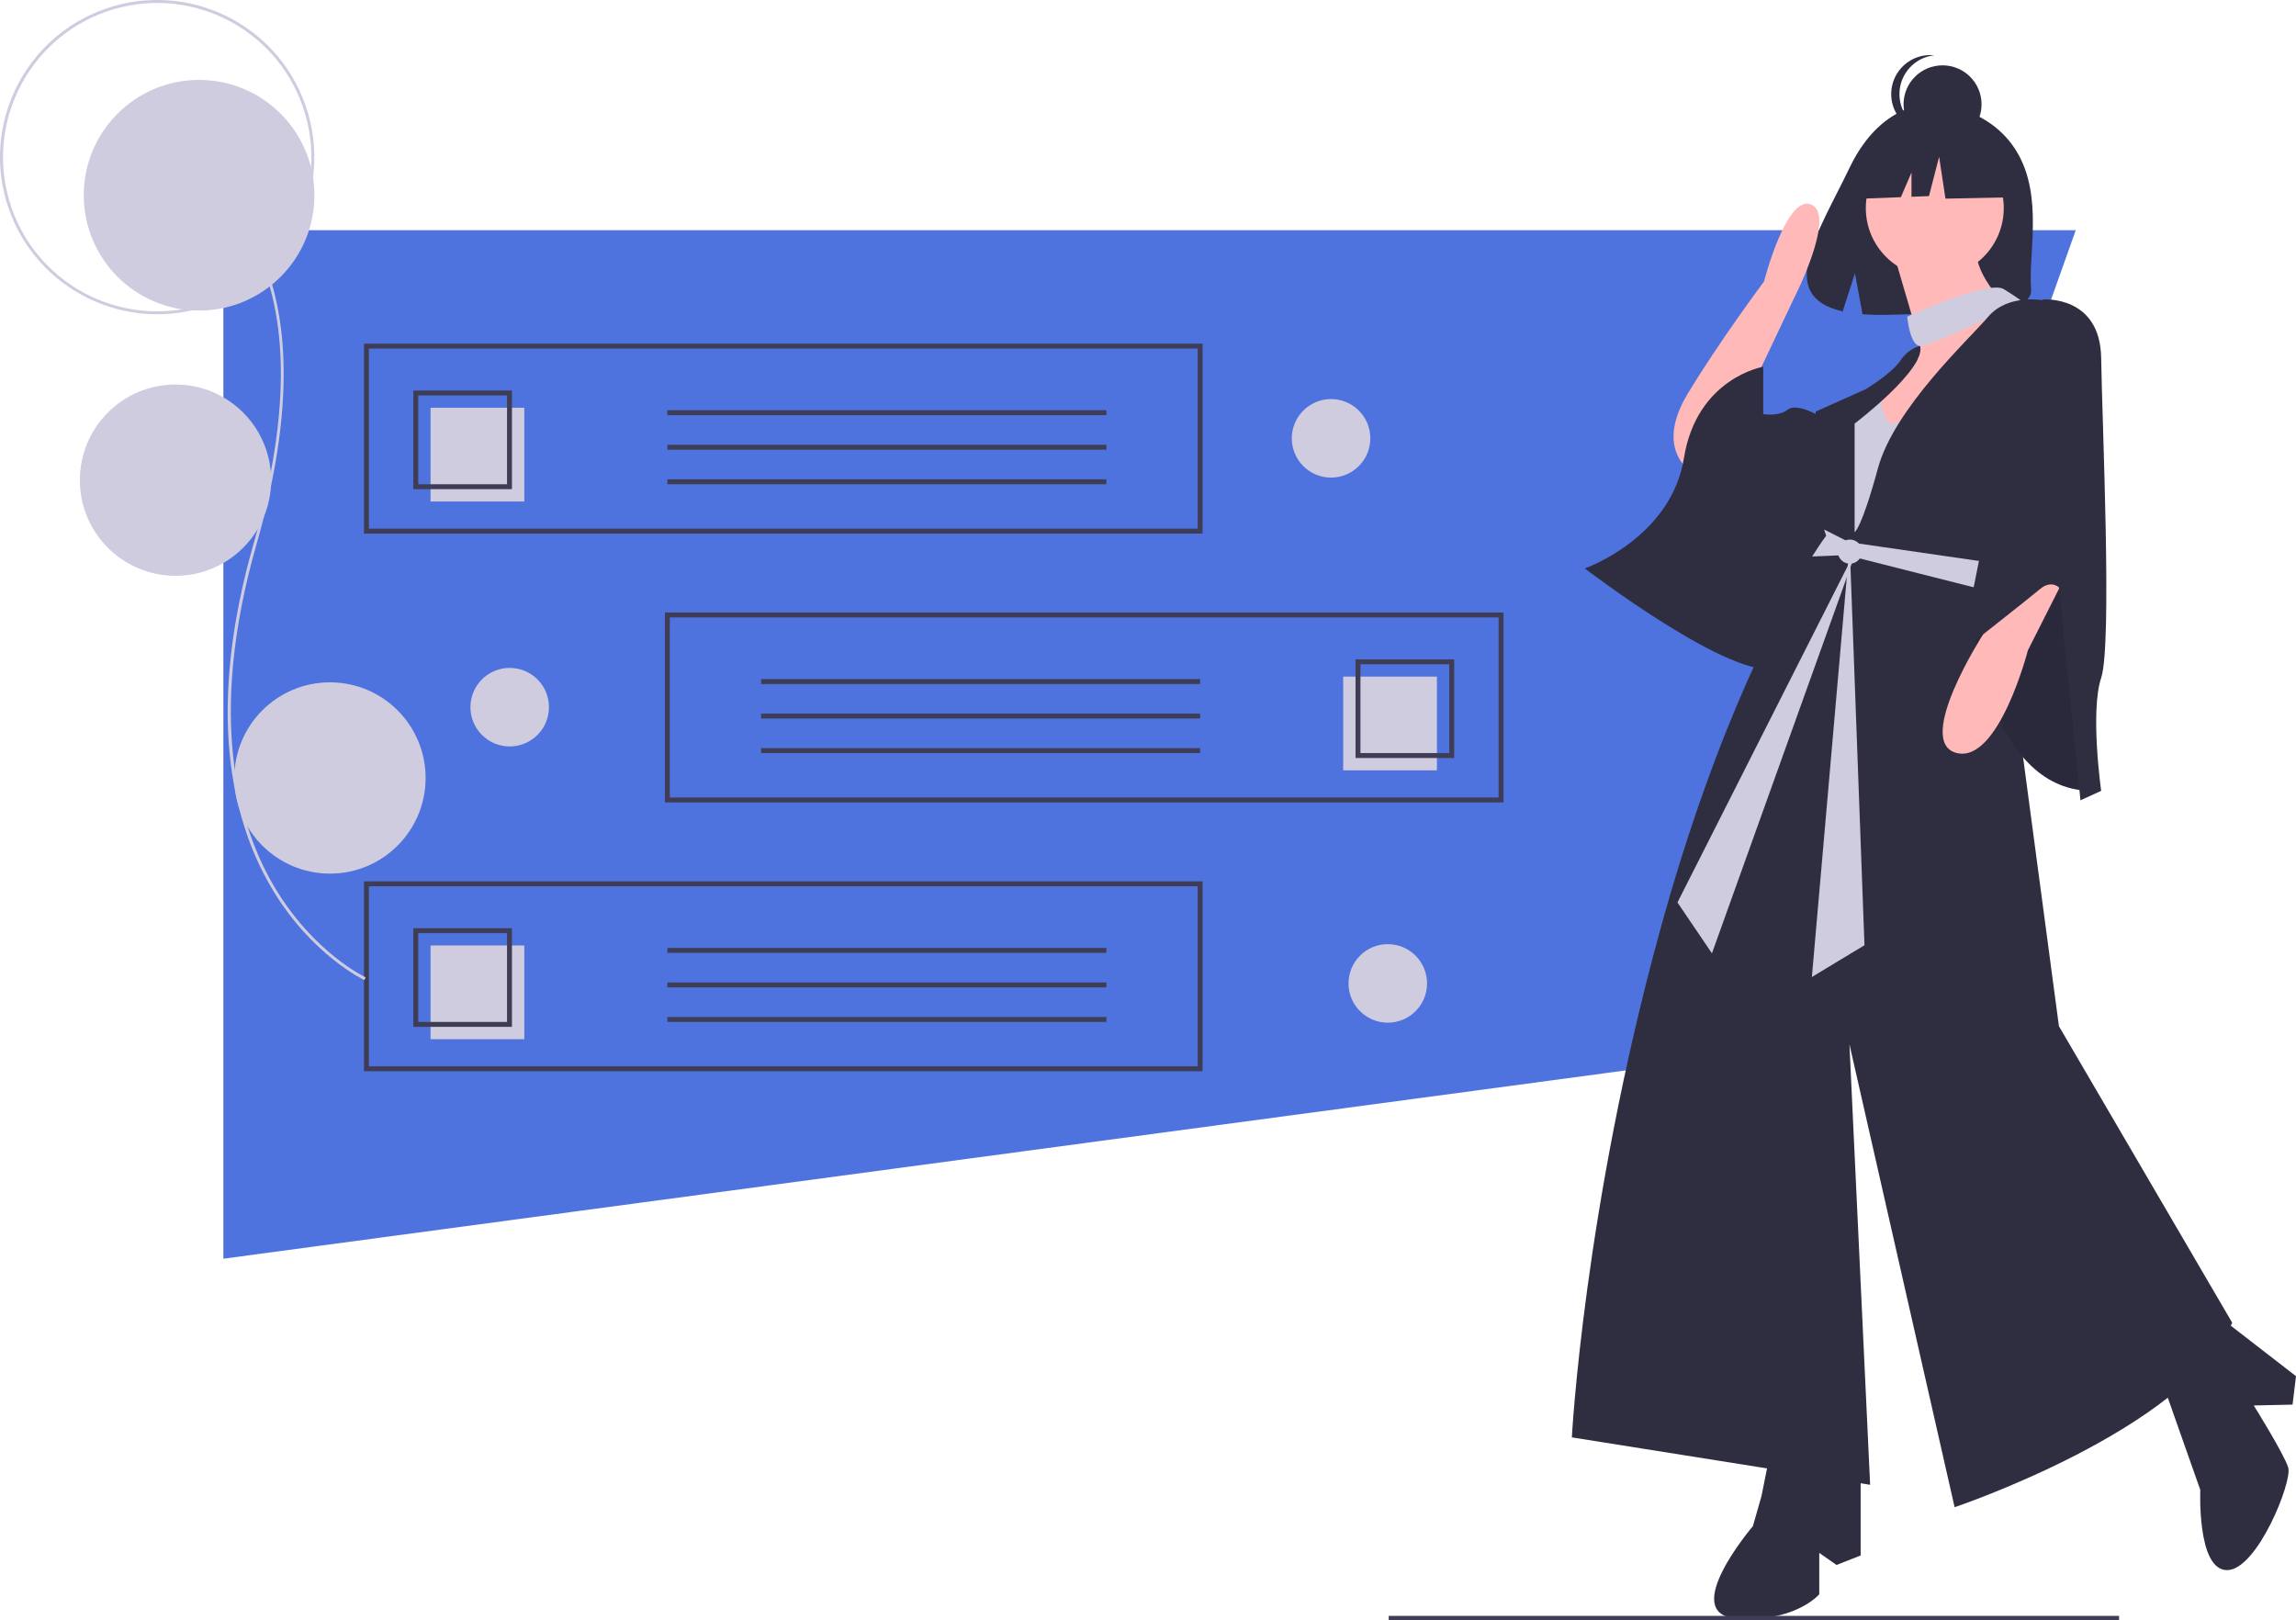
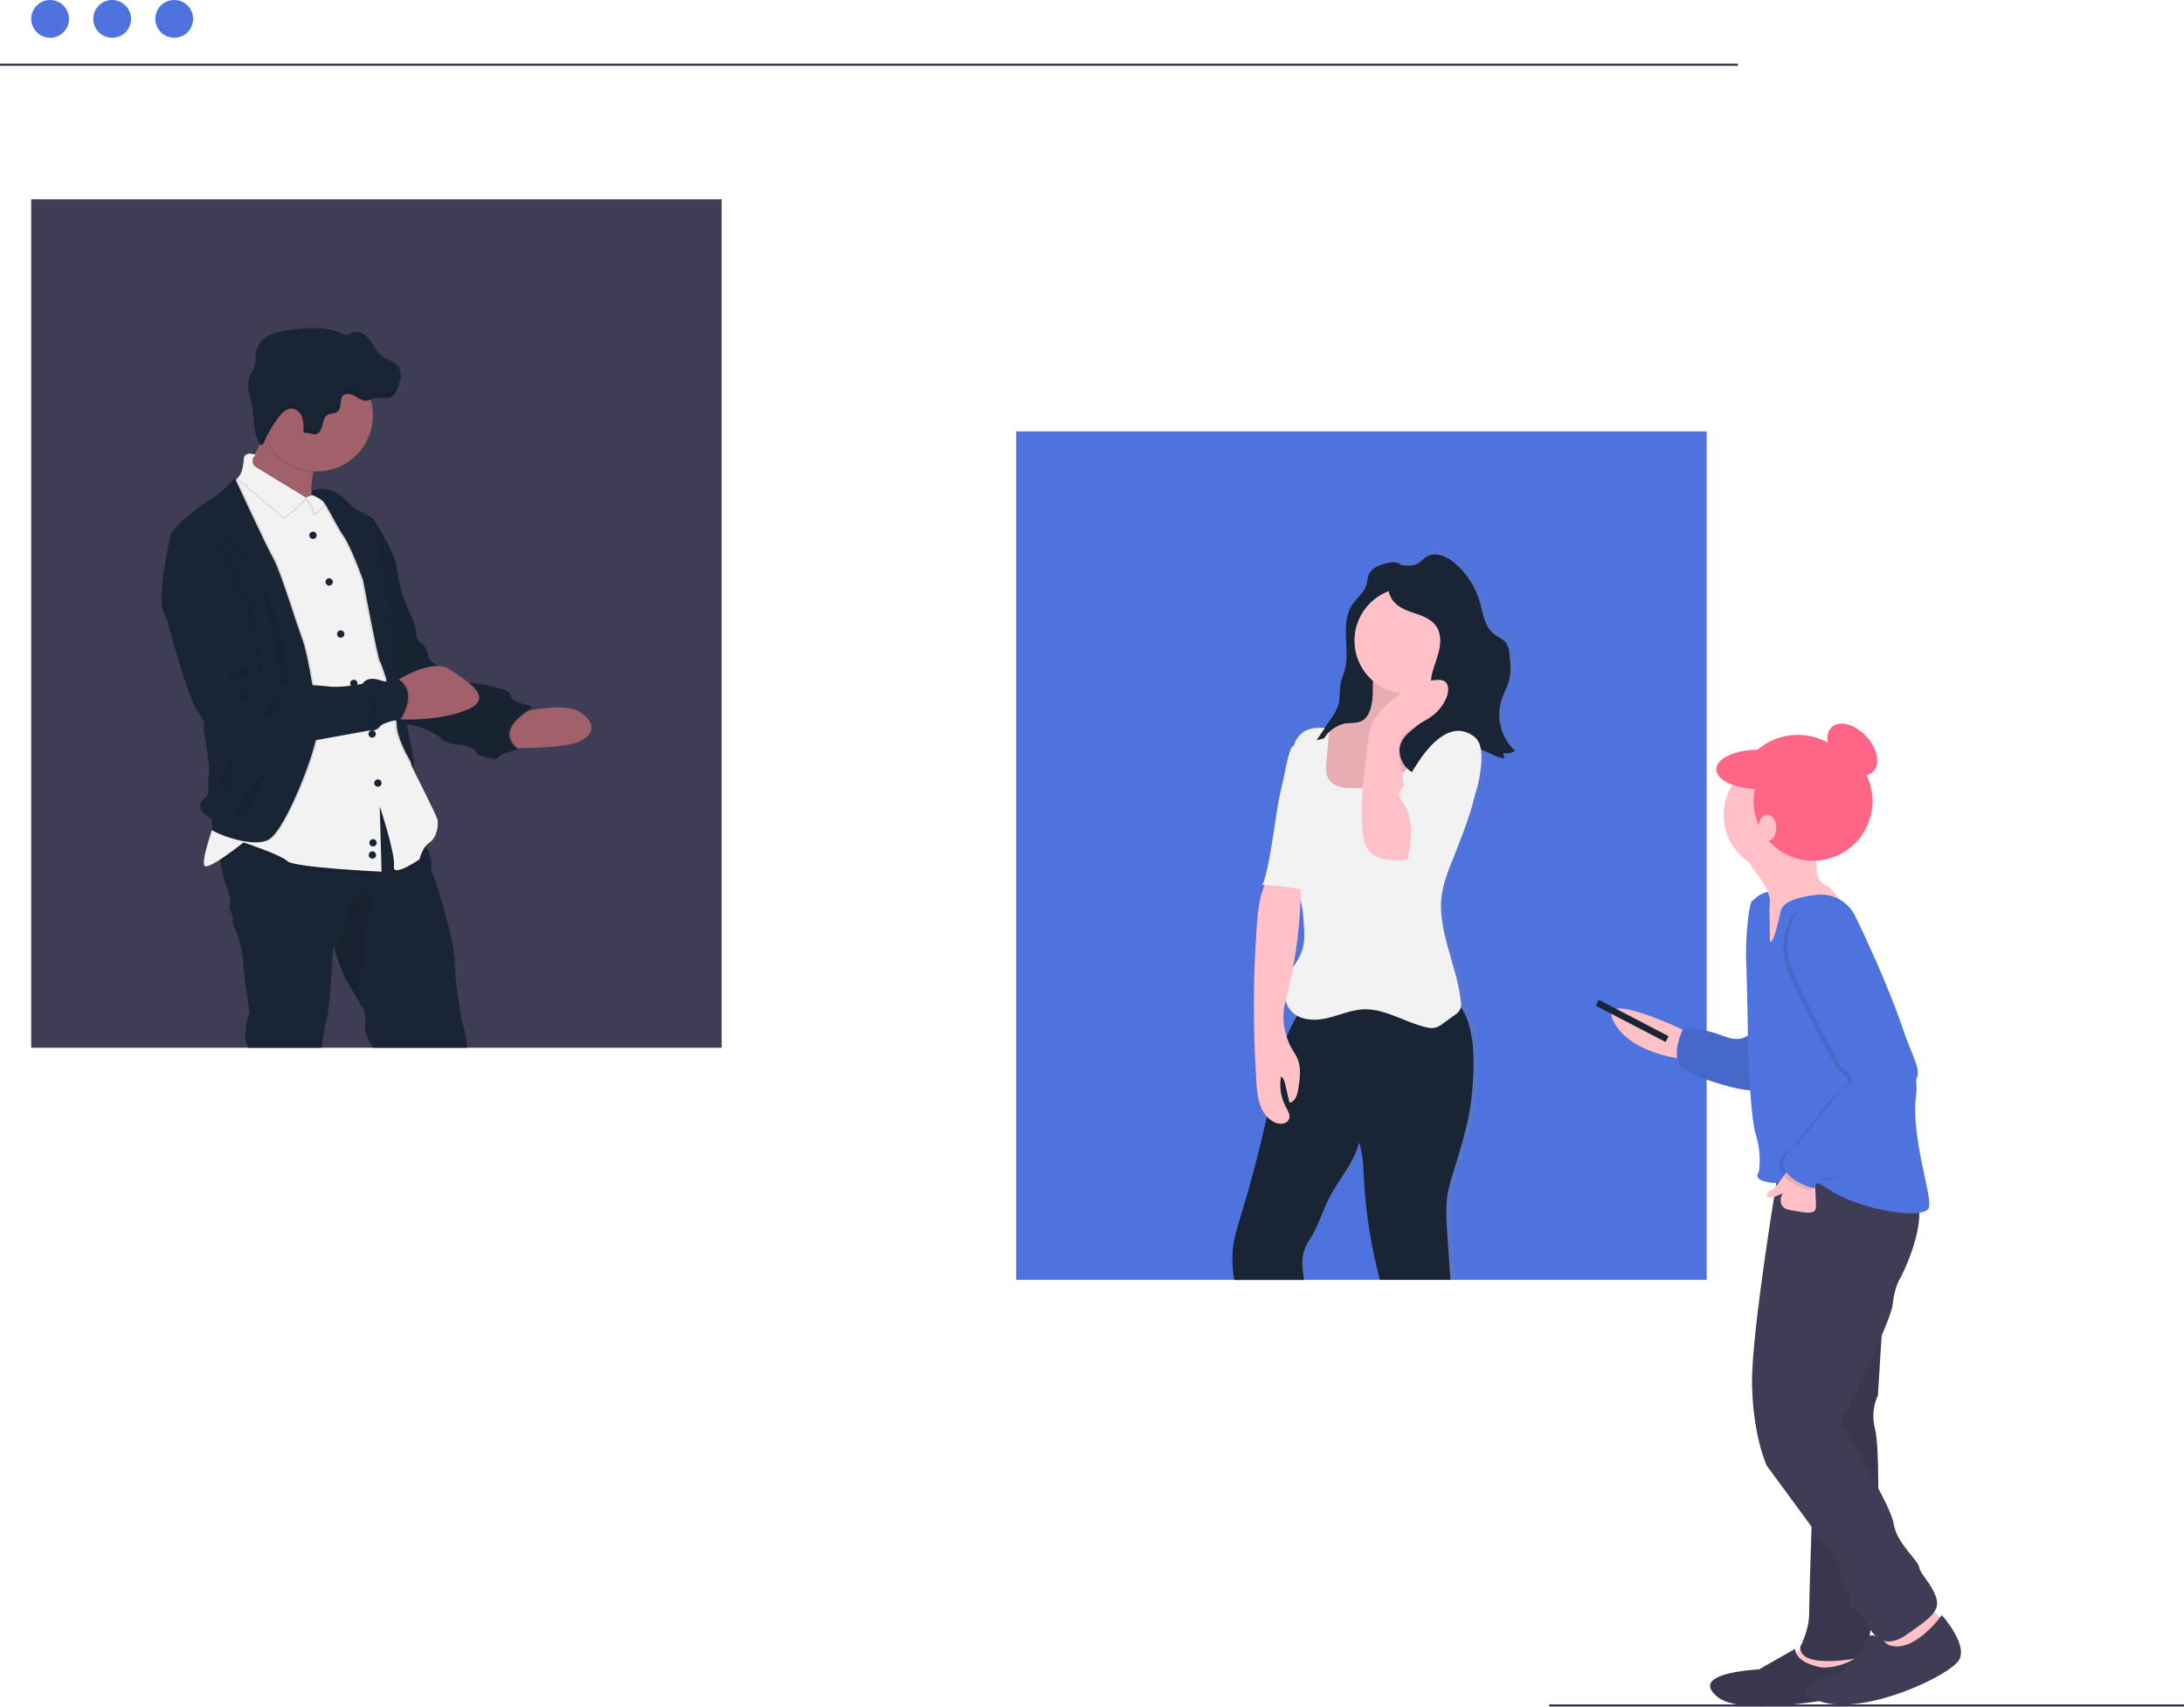
- <svg xmlns="http://www.w3.org/2000/svg" id="ad5f9207-945d-4d10-b345-00d07e4e3f17" data-name="Layer 1" width="1116" height="787.445" viewBox="0 0 1116 787.445">
-   <polygon points="867.476 509.927 108.575 611.833 108.575 111.893 1008.946 111.893 867.476 509.927" fill="#4e73df" />
-   <path d="M626.537,315.635H218.912v-92.315H626.537Zm-405.227-2.398h402.829V225.718h-402.829Z" transform="translate(-42 -56.2774)" fill="#3f3d56" />
-   <rect x="209.282" y="198.214" width="45.558" height="45.558" fill="#cfcce0" />
-   <path d="M290.846,294.055H242.89V246.099h47.956Zm-45.558-2.398h43.16V248.497H245.288Z" transform="translate(-42 -56.2774)" fill="#3f3d56" />
-   <rect x="324.376" y="199.413" width="213.403" height="2.398" fill="#3f3d56" />
-   <rect x="324.376" y="216.197" width="213.403" height="2.398" fill="#3f3d56" />
-   <rect x="324.376" y="232.982" width="213.403" height="2.398" fill="#3f3d56" />
-   <path d="M626.537,576.994H218.912V484.679H626.537Zm-405.227-2.398h402.829V487.077h-402.829Z" transform="translate(-42 -56.2774)" fill="#3f3d56" />
-   <rect x="209.282" y="459.573" width="45.558" height="45.558" fill="#cfcce0" />
-   <path d="M290.846,555.414H242.89V507.458h47.956Zm-45.558-2.398h43.16V509.856H245.288Z" transform="translate(-42 -56.2774)" fill="#3f3d56" />
-   <rect x="324.376" y="460.772" width="213.403" height="2.398" fill="#3f3d56" />
-   <rect x="324.376" y="477.556" width="213.403" height="2.398" fill="#3f3d56" />
-   <rect x="324.376" y="494.341" width="213.403" height="2.398" fill="#3f3d56" />
-   <path d="M772.802,446.314H365.177v-92.315H772.802Zm-405.227-2.398h402.829v-87.519h-402.829Z" transform="translate(-42 -56.2774)" fill="#3f3d56" />
-   <rect x="694.874" y="385.171" width="45.558" height="45.558" transform="translate(1393.306 759.622) rotate(-180)" fill="#cfcce0" />
-   <path d="M748.824,424.734H700.868V376.778h47.956Zm-45.558-2.398h43.16V379.176H703.266Z" transform="translate(-42 -56.2774)" fill="#3f3d56" />
-   <rect x="369.934" y="330.092" width="213.403" height="2.398" fill="#3f3d56" />
-   <rect x="369.934" y="346.877" width="213.403" height="2.398" fill="#3f3d56" />
-   <rect x="369.934" y="363.661" width="213.403" height="2.398" fill="#3f3d56" />
-   <circle cx="646.977" cy="213.065" r="19.084" fill="#cfcce0" />
-   <circle cx="674.552" cy="478.021" r="19.084" fill="#cfcce0" />
-   <circle cx="247.745" cy="343.745" r="19.084" fill="#cfcce0" />
-   <path d="M1022.465,130.318c-13.252-22.393-39.471-23.436-39.471-23.436s-25.549-3.267-41.938,30.837c-15.276,31.788-36.359,62.48-3.394,69.921l5.954-18.533,3.688,19.913a128.986,128.986,0,0,0,14.105.241c35.303-1.14,68.924.333,67.841-12.335C1027.81,180.085,1035.217,151.864,1022.465,130.318Z" transform="translate(-42 -56.2774)" fill="#2f2e41" />
-   <path d="M901.556,766.689l-3.352,16.761L894.014,798.116s-36.455,42.741-7.961,44.836S926.279,831.219,926.279,831.219V811.106l8.381,5.866,11.733-4.609v-49.445Z" transform="translate(-42 -56.2774)" fill="#2f2e41" />
-   <path d="M1093.47,729.396l18.018,51.121s-1.676,38.969,12.99,38.969,31.846-43.16,29.751-49.864-16.761-30.17-16.761-30.17l18.856-.419L1158,725.206l-38.969-30.17Z" transform="translate(-42 -56.2774)" fill="#2f2e41" />
-   <path d="M862.168,283.972s-15.085-10.895,0-36.036,37.293-54.892,37.293-54.892,10.895-42.741,23.046-37.293-8.8,46.093-8.8,46.093l-22.627,47.769Z" transform="translate(-42 -56.2774)" fill="#ffb9b9" />
-   <circle cx="940.428" cy="101.149" r="33.522" fill="#ffb9b9" />
-   <path d="M962.734,180.472l12.152,41.484,41.065-18.437s-18.856-18.437-11.733-31.846Z" transform="translate(-42 -56.2774)" fill="#ffb9b9" />
-   <polygon points="934.981 158.974 931.629 175.735 908.582 199.201 927.02 227.694 976.884 152.689 971.212 144.264 934.981 158.974" fill="#ffb9b9" />
-   <path d="M969.019,210.223s39.388-18.018,46.931-13.409,9.219,6.285,9.219,6.285-45.156,21.715-50.024,21.333S969.019,210.223,969.019,210.223Z" transform="translate(-42 -56.2774)" fill="#cfcce0" />
-   <path d="M960.639,262.182s-9.219-10.476,0-18.437l-21.37,11.314-6.704,42.322,8.381,25.98,46.093-50.283,18.856-22.627-10.476-15.923S977.4,260.925,960.639,262.182Z" transform="translate(-42 -56.2774)" fill="#cfcce0" />
-   <path d="M1126.992,699.226c-22.627,51.959-134.926,89.671-134.926,89.671L940.945,563.881l10.057,214.122-144.983-23.046s5.866-111.461,42.741-245.968c28.083-102.435,60.294-160.395,74.063-182.213,4.308-6.83,6.809-10.119,6.809-10.119q-.528-1.509-1.006-3.009A127.141,127.141,0,0,1,924.603,256.316l24.303-10.895s12.571-7.542,16.761-13.828,9.638-7.123,9.638-7.123c2.933,11.314-31.846,37.712-31.846,37.712v52.797s3.352-1.676,11.314-31.008,43.998-62.435,53.635-73.748,26.818-7.961,26.818-7.961l-21.027,128.18-.763,4.651,1.345,10.073,27.987,209.915Z" transform="translate(-42 -56.2774)" fill="#2f2e41" />
-   <path d="M927.955,257.573h-3.352s-9.638-5.447-13.828-2.095-11.733,2.095-11.733,2.095v-23.046s-32.265,5.447-38.55,44.417S812.304,332.579,812.304,332.579s73.329,56.149,93.862,48.188S946.811,278.105,927.955,257.573Z" transform="translate(-42 -56.2774)" fill="#2f2e41" />
-   <path d="M922.822,326.775c4.308-6.83,6.809-10.119,6.809-10.119q-.528-1.509-1.006-3.009l12.11,6.151,73.464,10.643-.763,4.651,1.345,10.073L939.478,326.084Z" transform="translate(-42 -56.2774)" fill="#cfcce0" />
-   <path d="M1001.284,360.234s7.542,78.777,56.149,80.453l-5.866-126.127-22.208,8.8Z" transform="translate(-42 -56.2774)" fill="#2f2e41" />
-   <path d="M1001.284,360.234s7.542,78.777,56.149,80.453l-5.866-126.127-22.208,8.8Z" transform="translate(-42 -56.2774)" opacity="0.1" />
-   <path d="M1047.377,333.417l-19.694,38.969s-14.247,55.311-34.779,49.864,12.99-57.594,12.99-57.594l10.895-31.239Z" transform="translate(-42 -56.2774)" fill="#ffb9b9" />
-   <path d="M1028.521,206.452l6.704-4.609s27.656-2.095,28.075,28.494,5.447,139.116,0,155.458,0,54.892,0,54.892l-10.057,4.609L1042.768,341.797s-3.771-3.771-9.219.838-38.55,30.589-38.55,30.589Z" transform="translate(-42 -56.2774)" fill="#2f2e41" />
-   <polygon points="903.345 264.778 815.349 438.674 832.11 463.396 903.345 264.778" fill="#cfcce0" />
-   <polygon points="899.045 264.698 906.251 459.457 880.687 474.904 899.045 264.698" fill="#cfcce0" />
-   <circle cx="899.154" cy="268.13" r="5.866" fill="#cfcce0" />
-   <circle cx="944.203" cy="50.718" r="18.958" fill="#2f2e41" />
-   <path d="M965.249,102.007a18.958,18.958,0,0,1,16.962-18.851,18.958,18.958,0,1,0,0,37.702A18.958,18.958,0,0,1,965.249,102.007Z" transform="translate(-42 -56.2774)" fill="#2f2e41" />
-   <polygon points="974.606 71.882 948.703 58.314 912.932 63.865 905.531 96.552 923.954 95.843 929.101 83.834 929.101 95.645 937.602 95.318 942.536 76.199 945.619 96.552 975.839 95.935 974.606 71.882" fill="#2f2e41" />
-   <path d="M219.12,532.682l.608-1.314c-.25-.116-25.239-11.949-44.158-43.659-17.471-29.281-33.197-81.995-8.895-166.833,10.154-35.448,14.487-67.122,12.88-94.142-1.314-22.078-6.584-41.204-15.665-56.845-17.953-30.925-45.058-37.86-45.33-37.927L118.215,133.368c.266.065,26.816,6.887,44.445,37.287,20.226,34.878,21.108,85.286,2.622,149.822-10.795,37.685-14.694,72.283-11.591,102.832,2.486,24.473,9.445,46.417,20.684,65.224C193.531,520.587,218.866,532.565,219.12,532.682Z" transform="translate(-42 -56.2774)" fill="#cfcce0" />
-   <circle cx="96.768" cy="94.903" r="56.059" fill="#cfcce0" />
-   <path d="M46.192,157.605A76.382,76.382,0,1,1,143.328,204.86,76.468,76.468,0,0,1,46.192,157.605Zm1.369-.473A74.933,74.933,0,1,0,93.92,61.839,75.018,75.018,0,0,0,47.561,157.132Z" transform="translate(-42 -56.2774)" fill="#cfcce0" />
-   <circle cx="85.301" cy="233.398" r="46.488" fill="#cfcce0" />
-   <circle cx="160.384" cy="378.158" r="46.488" fill="#cfcce0" />
-   <rect x="675" y="785.445" width="355" height="2" fill="#3f3d56" />
+ <svg xmlns="http://www.w3.org/2000/svg" id="fa63a73b-24c0-4804-91ae-ed17b1b4987e" data-name="Layer 1" width="984" height="768.91" viewBox="0 0 984 768.91">
+   <defs>
+     <linearGradient id="e322ac52-32d6-4eca-8367-d0cc4553dc3d" x1="-566.73" y1="642.19" x2="-566.73" y2="312.64" gradientTransform="translate(1295)" gradientUnits="userSpaceOnUse">
+       <stop offset="0" stop-color="gray" stop-opacity="0.25" />
+       <stop offset="0.54" stop-color="gray" stop-opacity="0.12" />
+       <stop offset="1" stop-color="gray" stop-opacity="0.1" />
+     </linearGradient>
+   </defs>
+   <circle cx="22.57" cy="8.51" r="8.51" fill="#4e73df" />
+   <circle cx="50.53" cy="8.51" r="8.51" fill="#4e73df" />
+   <circle cx="78.49" cy="8.51" r="8.51" fill="#4e73df" />
+   <rect y="28.66" width="783" height="1" fill="#3c354c" />
+   <rect x="14.06" y="89.79" width="311.09" height="382.28" fill="#3f3d56" />
+   <rect x="457.85" y="194.37" width="311.09" height="382.27" fill="#4e73df" />
+   <path d="M786.89,378.35c1-2.86,2.57-5.52,3.37-8.44,1.07-3.91.68-8.05.22-12.08a10.3,10.3,0,0,0-1.46-5c-1.36-1.86-3.74-2.63-5.57-4-4.46-3.35-5.08-9.55-6.64-14.87a35.87,35.87,0,0,0-11.65-17.55c-3.5-2.85-8.49-5.07-12.44-2.86-1.67.93-2.89,2.55-4.6,3.4-2.22,1.11-4.76.77-7.29.63a3.61,3.61,0,0,0-1.16-.92c-2.38-1.14-6.83.2-9.07,1.13a8.48,8.48,0,0,0-4.47,3.76,7.05,7.05,0,0,0-.49,1.4c-.3,1.2-.4,2.46-.77,3.66a10.35,10.35,0,0,1-1.25,2.54c-1.49,2.21-3.68,4.06-5.19,6.31a14.55,14.55,0,0,0-1.68,3.4v0a29.52,29.52,0,0,0-1.23,10.94c.2,5,.8,10-.41,14.85-.38,1.49-.92,3-1.37,4.44-.08.24-.17.5-.24.74l-.18.72c-.08.35-.16.7-.22,1.05v0c-.12.72-.19,1.45-.24,2.19,0,.36,0,.73,0,1.1,0,.74,0,1.48-.09,2.22a16.58,16.58,0,0,1-.44,3.27,14.42,14.42,0,0,1-1.42,3.45v0c-.69,1.24-1.5,2.41-2.3,3.57l-2.68,3.89c-3.18-.25-6.42-.2-9.14,1.33a12,12,0,0,0-5.21,6.78,2,2,0,0,0-.61.35c-.55.46-1.15,2.11-1.73,4.19,0,0,0,0,0,.05-1.18,4.29-2.25,10.39-2.6,11.75-.8,3-1.43,6.13-2,9.23-1.14,6.35-1.92,12.76-3,19.12-.22,1.3-1.65,9.91-3.06,14.85,0,.13-.06.25-.1.37-.55,1.84-1.08,3.09-1.54,3.09l.65,0h.75c-.25.59-.49,1.2-.71,1.81a37.73,37.73,0,0,0-1.13,3.84.31.31,0,0,0,0,.08,75.91,75.91,0,0,0-1.67,12.18,498.79,498.79,0,0,0-.2,71.7,36.61,36.61,0,0,0,1.79,10.41,15.14,15.14,0,0,0,2.81,4.69l.18.2c-.11.48-.21.94-.33,1.42q-5,22.11-11.7,43.82c-.1.31-.19.63-.3.94-.27.9-.55,1.81-.83,2.71-.17.58-.35,1.16-.51,1.75-.12.38-.22.76-.32,1.12a51.33,51.33,0,0,0-1.61,8,52.82,52.82,0,0,0,.82,15h31.86c0-.22-.06-.43-.08-.65-.62-4.46-1.37-9.1.05-13.36.91-2.75,2.65-5.13,4.09-7.64,3-5.17,4.68-11,7.41-16.27,4-7.7,10.11-14.41,12.93-22.5q.45-1.28.78-2.61c1.94,5.77,1.93,11.62,2.29,17.68a221.25,221.25,0,0,0,7.46,45.35h32.17c-.53-8.42-1.28-16.85-1.75-25.24a65.41,65.41,0,0,1,.27-13.78,71.08,71.08,0,0,1,2.52-9.82c3.63-11.64,7.47-23.33,8.67-35.45s2.06-29.24-4.61-39.48a3.37,3.37,0,0,0-.43-.55,9.18,9.18,0,0,0,0-2.77c-1.81-16.67-11.35-32.67-8.59-49.22a62.87,62.87,0,0,1,3.91-12.64c4.06-10.25,8.58-20.76,11.06-31.43a48.13,48.13,0,0,0,2.34-9.22,51.22,51.22,0,0,0,.76-8.39,19.61,19.61,0,0,0-.27-3.19c3.33,1.16,6.59,3.44,10.13,3.89a8.8,8.8,0,0,0,.91.08,1.32,1.32,0,0,1-.12-.2,4.39,4.39,0,0,1-.67-2.18,6.72,6.72,0,0,0,1.9.15h0a7.27,7.27,0,0,0,3.53-1.09A22.21,22.21,0,0,1,786.89,378.35Zm-97,149.53c-.54,1.14-1,2.29-1.5,3.47l0-.13a27.58,27.58,0,0,1-.93-14.48c.08-.3.15-.6.22-.89s.2-.76.3-1.15a10.62,10.62,0,0,0,5.29,7c-.29.47-.58.93-.86,1.4A53.46,53.46,0,0,0,689.84,527.88Zm4.47-33.07a.05.05,0,0,0,0,0c-.9,1.78-2,3.45-3.09,5.16a215.54,215.54,0,0,0,3.3-26.68h0c.09-1.45.16-2.91.22-4.36a62,62,0,0,1,1.41,10.18c.36,4.49.71,9.13-.81,13.37A17.43,17.43,0,0,1,694.31,494.81Z" transform="translate(-108 -65.54)" fill="url(#e322ac52-32d6-4eca-8367-d0cc4553dc3d)" />
+   <path d="M729.24,320.44a8.33,8.33,0,0,0-4.41,3.73c-.75,1.56-.72,3.38-1.23,5-1.08,3.48-4.32,5.77-6.33,8.8-2.73,4.11-3,9.35-2.87,14.29s.79,10-.41,14.76c-.58,2.33-1.58,4.56-2,6.93-.49,2.88-.08,5.89-.79,8.72a22.52,22.52,0,0,1-3.67,7l-6.39,9.36a73.18,73.18,0,0,0,8.44-2.55,15.16,15.16,0,0,1-4.56,6.91l4.62-5.6a13.14,13.14,0,0,1,3.44-3.26c1.7-1,3.71-1.12,5.61-1.5,3.67-.75,7.33-2.63,9.13-5.92,2.39-4.39.86-9.91,2.2-14.73,1-3.52,3.39-6.42,5.05-9.67,3.78-7.34,3.55-16,4.73-24.17a75.06,75.06,0,0,0,1.3-10.43c0-2.59-.26-7.52-3-8.83C735.8,318.18,731.42,319.51,729.24,320.44Z" transform="translate(-108 -65.54)" fill="#192534" />
+   <path d="M771.1,559.16c-1.18,12.05-5,23.67-8.52,35.24a68.75,68.75,0,0,0-2.48,9.76,66,66,0,0,0-.27,13.7c.45,8.1,1.16,16.22,1.67,24.33H729.72a223,223,0,0,1-7.13-44.31c-.33-5.51-.34-10.85-1.81-16.11-.13-.49-.28-1-.44-1.47-2.24,9.23-9.17,16.5-13.47,25-2.69,5.27-4.36,11-7.28,16.17-1.42,2.5-3.14,4.87-4,7.59-1.39,4.21-.66,8.78-.06,13.17H664.15a51.62,51.62,0,0,1-.69-14.14,56.57,56.57,0,0,1,2.17-10c.16-.59.34-1.17.51-1.75.28-.9.56-1.81.83-2.71q6.79-22.23,11.84-45c.1-.47.21-1,.31-1.43q.86-3.9,1.66-7.81c1.83-8.95,3.58-18.19,6.9-26.64.21-.51.41-1,.63-1.53.47-1.13,1-2.25,1.53-3.34a49.74,49.74,0,0,1,2.62-4.67,43.49,43.49,0,0,1,2.95-4.15c17.57-1.52,35.81-10.29,53-6.22a25.17,25.17,0,0,1,8.06,3.3c2.94,1.9,7.49.79,9.72,3.22a4.69,4.69,0,0,1,.42.55C773.12,530.09,772.28,547.11,771.1,559.16Z" transform="translate(-108 -65.54)" fill="#192534" />
+   <path d="M726.41,379.27c-.38,4.3-1.28,9.36-5.19,11.16-2.21,1-4.79.65-7.19,1-4.54.74-8.26,4.23-10.37,8.31s-2.82,8.73-3.31,13.3c-.61,5.72-.81,11.93,2.33,16.75,2.54,3.91,6.93,6.28,11.43,7.49a31.88,31.88,0,0,0,26.62-4.94,59.82,59.82,0,0,0,9.8-9.68c6.52-7.59,13.09-15.91,14.42-25.83.16-1.13.15-2.49-.78-3.16a3.4,3.4,0,0,0-2.09-.41l-6.26.11c-1.59,0-3.38,0-4.45-1.19s-1-2.7-1-4.16l.48-18.13a2.56,2.56,0,0,0-.41-1.83,2.39,2.39,0,0,0-1.44-.62c-3.44-.58-7,0-10.42-.94-3.21-.88-8.24-4.57-10.6-.78C726,369,726.74,375.62,726.41,379.27Z" transform="translate(-108 -65.54)" fill="#ffc1c7" />
+   <path d="M726.41,379.27c-.38,4.3-1.28,9.36-5.19,11.16-2.21,1-4.79.65-7.19,1-4.54.74-8.26,4.23-10.37,8.31s-2.82,8.73-3.31,13.3c-.61,5.72-.81,11.93,2.33,16.75,2.54,3.91,6.93,6.28,11.43,7.49a31.88,31.88,0,0,0,26.62-4.94,59.82,59.82,0,0,0,9.8-9.68c6.52-7.59,13.09-15.91,14.42-25.83.16-1.13.15-2.49-.78-3.16a3.4,3.4,0,0,0-2.09-.41l-6.26.11c-1.59,0-3.38,0-4.45-1.19s-1-2.7-1-4.16l.48-18.13a2.56,2.56,0,0,0-.41-1.83,2.39,2.39,0,0,0-1.44-.62c-3.44-.58-7,0-10.42-.94-3.21-.88-8.24-4.57-10.6-.78C726,369,726.74,375.62,726.41,379.27Z" transform="translate(-108 -65.54)" opacity="0.1" />
+   <circle cx="634.16" cy="288.66" r="23.9" fill="#ffc1c7" />
+   <path d="M716.52,420.65c-3.86.08-8.22-1-10.09-4.39-1.28-2.32-1.06-5.14-.82-7.77L707,393.77c-3.75-.39-7.78-.73-11.06,1.13-4.34,2.46-5.91,7.92-6.4,12.89-.91,9.33.57,18.75.06,28.11-.43,7.88-2.24,16,.07,23.5,1,3.14,2.62,6,3.67,9.15a51,51,0,0,1,2,12.31c.36,4.46.7,9.07-.79,13.29-1.25,3.54-3.68,6.51-5.42,9.83-2.85,5.48-3.46,12.86.82,17.31,3.91,4.07,10.4,4.24,15.89,3s10.76-3.74,16.39-4c9.94-.42,18.8,6,28.53,8.12a8.65,8.65,0,0,0,4,.14,9.73,9.73,0,0,0,3.2-1.75l5.32-3.82a7.38,7.38,0,0,0,2.57-2.61,6.83,6.83,0,0,0,.33-3.73c-1.78-16.57-11.16-32.49-8.45-48.94a63.93,63.93,0,0,1,3.85-12.56c6.75-17.26,14.84-35.2,12.22-53.55-.58-4.06-1.77-8.22-4.57-11.22s-7.53-4.5-11.16-2.58-4.94,6.2-6.51,9.93A45.69,45.69,0,0,1,737.33,416c-2.64,2-5.82,4.6-9.27,4.7C724.3,420.83,720.36,420.58,716.52,420.65Z" transform="translate(-108 -65.54)" fill="#f2f2f2" />
+   <path d="M681.86,457.78c-5.79,6.43-6.93,15.69-7.57,24.33a503.19,503.19,0,0,0-.19,71.28,36.18,36.18,0,0,0,1.77,10.35c1.23,3.29,3.55,6.34,6.81,7.65,2.09.84,5,.62,6-1.43.87-1.88-.42-4-1.4-5.79a21.07,21.07,0,0,1-2.11-13.7c1.19.88,1.6,2.43,1.94,3.87l1.87,8c2.57-.38,3.53-3.51,3.94-6.07.75-4.64,1.47-9.57-.39-13.88-1-2.3-2.65-4.26-3.64-6.55-2.5-5.78-3.49-12.38-1.88-18.47a216.12,216.12,0,0,0,7-63A26.78,26.78,0,0,1,681.86,457.78Z" transform="translate(-108 -65.54)" fill="#ffc1c7" />
+   <path d="M676.39,464.28a88.17,88.17,0,0,1,21.14,2.79c.91-4.5.47-9.16,0-13.73l-3-31.42c-.22-2.34.2-23.7-4.3-19.93-1.66,1.39-3.75,13.89-4.27,15.9-.78,3-1.4,6.09-2,9.17-1.12,6.32-1.89,12.69-3,19C680.7,447.9,678,464.29,676.39,464.28Z" transform="translate(-108 -65.54)" fill="#f2f2f2" />
+   <path d="M733.05,323.82a4.12,4.12,0,0,1,.49-2.14,3.62,3.62,0,0,1,2.56-1.36c3.45-.53,7.23.86,10.35-.72,1.69-.85,2.88-2.45,4.53-3.38,3.88-2.19,8.78,0,12.22,2.85a35.59,35.59,0,0,1,11.46,17.45c1.52,5.28,2.14,11.45,6.52,14.78,1.81,1.38,4.15,2.14,5.47,4a10.21,10.21,0,0,1,1.45,5c.45,4,.83,8.13-.22,12-.79,2.9-2.35,5.54-3.31,8.39a22.24,22.24,0,0,0,6.07,23.17,7.14,7.14,0,0,1-5.35.93,4.61,4.61,0,0,0,.78,2.36c-5.6-.17-10.46-5.62-15.93-4.43-4.17.9-6.5,5.22-9.62,8.14-4,3.78-10.25,5.36-15.29,3.12s-8.1-8.6-6-13.68c2.43-5.79,9.94-8.07,12.55-13.79,2-4.43.52-9.59.95-14.44.37-4.16,2.17-8,3.29-12.06s1.48-8.62-.8-12.12c-2.41-3.71-7-5.16-11.26-6.54C734.52,338.22,732.69,333.43,733.05,323.82Z" transform="translate(-108 -65.54)" fill="#192534" />
+   <path d="M738.92,409.72c-.68-3.34-1.35-6.89-.15-10.07,2.23-5.94,9.54-7.79,14.6-11.61a19.76,19.76,0,0,0,6.5-8.66c.92-2.42,1-5.73-1.22-7a5.4,5.4,0,0,0-2.82-.49c-7.88.18-15.1,4.47-21.14,9.53-3.52,2.95-6.86,6.33-8.61,10.57a35.19,35.19,0,0,0-2,9.5l-1.23,10.72a163.49,163.49,0,0,0-1.43,18.49,83.3,83.3,0,0,0,.66,10.59c.32,2.5.79,5.07,2.25,7.12,2.73,3.81,8,4.66,12.66,4.79a21.83,21.83,0,0,0,5.3-.33c7.78-1.69,13.69-12.6,7.8-19.34-2.51-2.86-6.27-2.93-7.69-6.86C740.5,421.46,740,415.17,738.92,409.72Z" transform="translate(-108 -65.54)" fill="#ffc1c7" />
+   <path d="M745.25,411.59l-6.15,10.05a4.52,4.52,0,0,0-.75,1.73c-.17,1.31.8,2.46,1.58,3.53,5.3,7.23,4,17.19,2.36,26a47.18,47.18,0,0,0,32.45-38.22c.78-5.25,2-13.91-2.64-17.33C760.87,389.12,750.52,403,745.25,411.59Z" transform="translate(-108 -65.54)" fill="#f2f2f2" />
+   <path d="M714,391.46c2.4-.38,5,0,7.19-1,3.91-1.8,4.81-6.86,5.19-11.16,0-.39.06-.83.07-1.29a34.82,34.82,0,0,0-4.54-4,22.74,22.74,0,0,0-4.65-2L713,370.45A25.14,25.14,0,0,0,712,374c-.49,2.88-.08,5.89-.79,8.72a22.52,22.52,0,0,1-3.67,7l-6.39,9.36c1.16-.28,2.3-.59,3.45-.92A14.4,14.4,0,0,1,714,391.46Z" transform="translate(-108 -65.54)" fill="#192534" />
+   <path d="M868.63,530.62S827,510.25,835,525.75,868.63,543,868.63,543Z" transform="translate(-108 -65.54)" fill="#ffc1c7" />
+   <polygon points="720.33 450.46 719 453.12 750.44 469.5 751.77 466.85 720.33 450.46" fill="#192534" />
+   <path d="M897.41,529.73s-2.66,6.65-12.84,2.66a47.51,47.51,0,0,0-18.16-3.54s-6.64,13.28,0,18.15,34.54,13.29,35.43,8.42S897.41,529.73,897.41,529.73Z" transform="translate(-108 -65.54)" fill="#4e73df" />
+   <path d="M897.41,529.73s-2.66,6.65-12.84,2.66a47.51,47.51,0,0,0-18.16-3.54s-6.64,13.28,0,18.15,34.54,13.29,35.43,8.42S897.41,529.73,897.41,529.73Z" transform="translate(-108 -65.54)" opacity="0.1" />
+   <circle cx="810" cy="359.01" r="27.9" fill="#ff6584" />
+   <path d="M897.19,476.81v-4.87s6.64-8.41,14.17-2.65-4,25.68-4,25.68L899,490.1Z" transform="translate(-108 -65.54)" fill="#4e73df" />
+   <path d="M921.77,805.32l-8.42,9.75s15.06,3.54,15.5,4,15.5-1.33,15.5-1.33L943,802.22Z" transform="translate(-108 -65.54)" fill="#ffc1c7" />
+   <path d="M953.65,796.32l4,16.83,17.27-4,8.86-13.73s-6.2-4.43-8-8.86S953.65,796.32,953.65,796.32Z" transform="translate(-108 -65.54)" fill="#ffc1c7" />
+   <path d="M955.87,665.39l-1.77,28.78a22.31,22.31,0,0,0-1.33,15.06c2.21,8.41,1.33,43.84,1.33,43.84s-3.1,48.71-4,51.81-4,4.43-1.77,7.09c0,0-29.67,6.64-29.23-4.43,0,0,4-7.53,4-14.61s1.33-46.06,1.33-46.06l10.62-99.64Z" transform="translate(-108 -65.54)" fill="#3f3d56" />
+   <path d="M955.87,665.39l-1.77,28.78a22.31,22.31,0,0,0-1.33,15.06c2.21,8.41,1.33,43.84,1.33,43.84s-3.1,48.71-4,51.81-4,4.43-1.77,7.09c0,0-29.67,6.64-29.23-4.43,0,0,4-7.53,4-14.61s1.33-46.06,1.33-46.06l10.62-99.64Z" transform="translate(-108 -65.54)" opacity="0.1" />
+   <path d="M909.37,592.17s-12.4,73.52-12,97,6.64,36.75,6.64,36.75l33.22,45.17a7.83,7.83,0,0,0,.88,7.53c2.66,4,3.55,7.09,3.55,9.74s5.31,4.43,7.08,8,6.64,13.73,18.16,5.76,15.5-11.07,13.28-17.27-7.08-10.18-7.52-13.28S962.51,760.9,961.18,752s-23.91-45.17-23.91-45.17,22.58-45.17,23.47-53.58,3.54-12,3.54-12,13.73-26.13,6.2-38.08S909.37,592.17,909.37,592.17Z" transform="translate(-108 -65.54)" fill="#3f3d56" />
+   <path d="M928.85,816.84s-12-1.77-12-8.42l-16.39,9.3s-32.33,1.33-18.6,12.4,74-3.54,74-3.54S951.44,812,947,810.64C947,810.64,939,817.28,928.85,816.84Z" transform="translate(-108 -65.54)" fill="#3f3d56" />
+   <path d="M928.85,816.84s-12-1.77-12-8.42l-16.39,9.3s-32.33,1.33-18.6,12.4,74-3.54,74-3.54S951.44,812,947,810.64C947,810.64,939,817.28,928.85,816.84Z" transform="translate(-108 -65.54)" opacity="0.1" />
+   <path d="M982.88,793.22S970,811.38,958.52,806.51c0,0-6.68-6.81-9.09-3s-7.73,14.47-13.49,15.8-26.13,8-6.2,13.29,57.57-12.4,61.11-19.49S982.88,793.22,982.88,793.22Z" transform="translate(-108 -65.54)" fill="#3f3d56" />
+   <path d="M901,461.25a33.86,33.86,0,0,1,3.69,6.79,11,11,0,0,1,.18,7.58c-.43,1.13-1.12,2.15-1.57,3.27a11,11,0,0,0,.24,8.12,20,20,0,0,0,4.83,6.71,4.16,4.16,0,0,0,2.22,1.34,3.6,3.6,0,0,0,3.07-1.66c2-2.54,2.41-5.92,3.08-9.07s1.85-6.54,4.64-8.16a13.11,13.11,0,0,1,4.92-1.31l6.29-.81a5.54,5.54,0,0,0,3.24-1.15c1.27-1.23,4.52,2.68,3.47,1.26s-6.18-8.37-7.74-9.2a9.63,9.63,0,0,1-4.06-3.3,10.44,10.44,0,0,1-1-4.93c-.14-3.19-.43-6.52-2.13-9.22a13.33,13.33,0,0,0-8.05-5.39,39.56,39.56,0,0,0-9.85-.89,16,16,0,0,0-6.17.76,6.94,6.94,0,0,0-3.13,2.42c-1.39,2-3,5.46-2,7.84C896.49,455.4,899.1,458.39,901,461.25Z" transform="translate(-108 -65.54)" fill="#ffc1c7" />
+   <circle cx="802.25" cy="367.21" r="25.68" fill="#ffc1c7" />
+   <path d="M943.91,478.36a17.14,17.14,0,0,0-17.3-9.67c-7.35.8-15.41,2.75-16.36,7.46-1.77,8.86-4.87,18.6-4.87,11.07s-.17-12.87-.17-12.87-6.91-5.73-8.24-2.19-2.66,17.27-2.22,27,.89,39.85.89,39.85.89,30.12,3.54,38.09a39.15,39.15,0,0,1,1.33,16.38s-3.54,3.55,4.87,4.87,12.85-6.2,26.57,3.1,43.85,14.17,45.17,8-8.41-31.89-5.75-50.93-27.46-80.16-27.46-80.16Z" transform="translate(-108 -65.54)" fill="#4e73df" />
+   <path d="M914.68,590.85s-6.64,10.62-8.85,11.07-3.1,4.87,2.21,2.65,3.54-2.21,3.54-2.21-4.43,7.09,3.1,8.41S926.2,613,926.2,609s-.89-14.61-.89-14.61Z" transform="translate(-108 -65.54)" fill="#ffc1c7" />
+   <path d="M916.9,476.15a27.39,27.39,0,0,0-3.1,27.46c6.64,15.94,22.14,43.84,22.14,43.84s7.08,4,4,7.08-3.54,2.22-5.75,4.87-17.72,22.15-17.72,22.15-8.85,5.31-6.2,11.51,13.29,8.86,13.29,8.86a7.63,7.63,0,0,1,8-4.87c6.2.44,17.27-8.86,17.27-8.86s17.27-29.67,19-32.77,4-4,.89-12S943,478.81,933.28,476.15,916.9,476.15,916.9,476.15Z" transform="translate(-108 -65.54)" opacity="0.1" />
+   <path d="M918.67,475.26a27.42,27.42,0,0,0-3.1,27.46c6.64,15.94,22.14,43.84,22.14,43.84s7.09,4,4,7.09-3.55,2.21-5.76,4.87-17.71,22.14-17.71,22.14-8.86,5.31-6.2,11.51S925.31,601,925.31,601a7.64,7.64,0,0,1,8-4.87c6.2.44,17.27-8.86,17.27-8.86s17.27-29.67,19.05-32.77,4-4,.88-11.95-25.68-64.66-35.43-67.32S918.67,475.26,918.67,475.26Z" transform="translate(-108 -65.54)" fill="#4e73df" />
+   <circle cx="816.87" cy="361.01" r="26.79" fill="#ff6584" />
+   <ellipse cx="942.58" cy="403.3" rx="8.64" ry="13.73" transform="translate(-133.2 676.14) rotate(-42.44)" fill="#ff6584" />
+   <ellipse cx="792.29" cy="346.62" rx="19.04" ry="8.86" fill="#ff6584" />
+   <ellipse cx="796.28" cy="372.97" rx="3.99" ry="5.98" fill="#ffc1c7" />
+   <rect x="698" y="767.91" width="286" height="1" fill="#3c354c" />
+   <path d="M368.06,400c-6.11,2.32-20.32,2.58-26.62,2.57-1.92,0-3.11,0-3.11,0l-4.05-8.23,4.05-6.87s3.7-1,8.64-1.91c7.28-1.31,17.24-2.34,22,.61C376.91,391,376,396.93,368.06,400Z" transform="translate(-108 -65.54)" fill="#a0616a" />
+   <path d="M341.44,402.52c-1.92,0-3.11,0-3.11,0l-4.05-8.23,4.05-6.87s3.7-1,8.64-1.91C343,388.44,333.35,394.81,341.44,402.52Z" transform="translate(-108 -65.54)" opacity="0.1" />
+   <path d="M274.42,301.37l1.79-2.05s9.19,14.55,10.16,20,2.19,11.81,2.19,11.81,2.34,7.14,3.85,10.3,2.88,6.17,3,7.55-.55,4.39,2.33,6.31,3.57,7.14,3.57,7.14,10.44,10.16,15.93,10.44,21.28,3,20.73,5.76,6.59,4.4,9.47,5.08-18.53,8.93-6,19.5c0,0-8,1.65-8.79,3.57s-9.19-1.1-9.19-1.1-1.79-4.26-8-4.53-9.33-3-9.33-3.43-6.18-3.85-9.61-4.81-8-1.37-8.11-2.33-20.59-89.25-20.59-89.25Z" transform="translate(-108 -65.54)" fill="#192534" />
+   <path d="M274.42,301.37l1.79-2.05s9.19,14.55,10.16,20,2.19,11.81,2.19,11.81,2.34,7.14,3.85,10.3,2.88,6.17,3,7.55-.55,4.39,2.33,6.31,3.57,7.14,3.57,7.14,10.44,10.16,15.93,10.44,21.28,3,20.73,5.76,6.59,4.4,9.47,5.08-18.53,8.93-6,19.5c0,0-8,1.65-8.79,3.57s-9.19-1.1-9.19-1.1-1.79-4.26-8-4.53-9.33-3-9.33-3.43-6.18-3.85-9.61-4.81-8-1.37-8.11-2.33-20.59-89.25-20.59-89.25Z" transform="translate(-108 -65.54)" opacity="0.05" />
+   <path d="M318.42,537.62H276c-2.19-3.94-4-7.86-3.62-9.19.92-3-.42-7.82-.42-7.82s-1.32-2.28-2.92-5c-1.95-3.34-4.31-7.35-5.11-8.6-1-1.59-3.44-8.35-4.8-12.24-.58-1.65-1-2.79-1-2.79s-1.65,30.27-3.09,33.36c-.62,1.33-1.39,6.66-2,12.28H219.74a11.86,11.86,0,0,0-.89-2.8c-1.54-3,1.54-13.29,1.54-13.29s-3-20-2.88-23.06-2.57-12.26-2.57-12.26-2.68-4.73-2.06-6.18-2.06-5.14-1.34-6.79-.62-6.69-2-9.68c-.69-1.53-1.53-5.75-2.2-9.49-.08-.42-.15-.83-.22-1.23-.51-3-.87-5.45-.87-5.45l5.42-4.37.23-.19,11.34-9.13,15.45-4.05.94-.25,26-6.82L276.76,419l3.12-1,1.78-.58,15.55,24.5s1.33,2.12,2.64,4.73l.39.79c1.22,2.55,2.31,5.39,2.12,7.15A9.85,9.85,0,0,0,303.8,461s9.27,29.35,9.06,37.8,3.3,27,3.3,27S318.41,532.8,318.42,537.62Z" transform="translate(-108 -65.54)" fill="#192534" />
+   <path d="M255,302.4c-.66-.27-45.45-18.77-39.28-22.44,3.66-2.19,8.16-11.43,11.25-18.67,2.16-5.06,3.62-9.14,3.62-9.14s35.95-6.38,23.08,15.66a40.56,40.56,0,0,0-4.53,10.85C245.45,293.67,254.68,302.12,255,302.4Z" transform="translate(-108 -65.54)" fill="#a0616a" />
+   <path d="M253.65,267.81a40.56,40.56,0,0,0-4.53,10.85,25.12,25.12,0,0,1-21.23-14.92,24.24,24.24,0,0,1-.94-2.45c2.16-5.06,3.62-9.14,3.62-9.14S266.52,245.77,253.65,267.81Z" transform="translate(-108 -65.54)" opacity="0.1" />
+   <path d="M276,252.77a25.11,25.11,0,1,1-1-7A25.13,25.13,0,0,1,276,252.77Z" transform="translate(-108 -65.54)" fill="#a0616a" />
+   <path d="M300.24,447.45c-2.63,2.39-3.65,6.94-3.65,6.94s-12.35,8.45-11.53,3.09-6.38-27-6.38-27L279.5,460s-39.54-1.85-42.42-4.73-19.77-8.45-19.77-8.45-5.17,4.15-9.93,7.3c-.63-3.55-1.09-6.68-1.09-6.68l17-13.7,42.42-11.12,16-5.15,15.55,24.51A62.45,62.45,0,0,1,300.24,447.45Z" transform="translate(-108 -65.54)" opacity="0.1" />
+   <path d="M301.54,445.12c-3.3,2.06-4.53,7.62-4.53,7.62s-12.36,8.45-11.54,3.09-6.38-27-6.38-27l.82,29.45s-39.54-1.85-42.42-4.73-19.77-8.45-19.77-8.45-14.62,11.74-17.3,10.71,4.73-21,4.73-21l7.62-117s-2.05-34.8,1-36a4.25,4.25,0,0,0,1.3-.81c2-1.83,2.65-5.54,2.82-8.66.21-3.71,5.15-1.86,5.15-1.86l-2.88,3.71,25.52,15.52.22.13a29.34,29.34,0,0,1,3.07-1.39c2.26-.87,5.26-1.68,7.23-.87a6.94,6.94,0,0,1,2.7,2.43,30.49,30.49,0,0,1,3.48,7l9.26,15.65s4.74,20.8,4.74,21.63,1.44,19.77,3.09,21.83,3.3,12.35,2.68,15.44,1,14.62,1,14.62c6.79,5.56,10.29,24.51,10.29,24.51s10.71,21.21,11.54,23.69S304.83,443.06,301.54,445.12Z" transform="translate(-108 -65.54)" fill="#f2f2f2" />
+   <path d="M245.71,290.53c-2.51,3.71-9.73,8.92-9.73,8.92L215.1,281.82c2-1.83,2.65-5.54,2.82-8.66.21-3.71,5.15-1.85,5.15-1.85l-.6.77a3.32,3.32,0,0,0,.9,4.87Z" transform="translate(-108 -65.54)" opacity="0.1" />
+   <path d="M245.71,289.71c-2.51,3.7-9.73,8.92-9.73,8.92L215.1,281c2-1.83,2.65-5.54,2.82-8.66.21-3.71,5.15-1.86,5.15-1.86l-.6.77a3.32,3.32,0,0,0,.9,4.87Z" transform="translate(-108 -65.54)" fill="#f2f2f2" />
+   <path d="M255.36,292.48c-2.7,3.23-6.51,6.88-6.34,5s-2.28-5.88-3.84-7.69a11.37,11.37,0,0,1,7.48.21A6.94,6.94,0,0,1,255.36,292.48Z" transform="translate(-108 -65.54)" opacity="0.1" />
+   <path d="M255.77,291.25c-2.69,3.22-6.51,6.88-6.34,5.05s-2-4.8-3.59-6.61c2.26-.87,5.26-1.69,7.23-.88A6.91,6.91,0,0,1,255.77,291.25Z" transform="translate(-108 -65.54)" fill="#f2f2f2" />
+   <circle cx="141.02" cy="241.19" r="1.65" fill="#192534" />
+   <circle cx="153.51" cy="285.67" r="1.65" fill="#192534" />
+   <circle cx="167.66" cy="330.7" r="1.65" fill="#192534" />
+   <circle cx="168.07" cy="379.72" r="1.65" fill="#192534" />
+   <circle cx="148.3" cy="262.19" r="1.65" fill="#192534" />
+   <circle cx="159.42" cy="307.91" r="1.65" fill="#192534" />
+   <circle cx="170.27" cy="352.81" r="1.65" fill="#192534" />
+   <circle cx="167.79" cy="385.21" r="1.65" fill="#192534" />
+   <path d="M215.11,282s.27-2.48-3.3,1.78-10.29,8-10.29,8-15.24,10.71-16.07,15.66-5.76,26.36-3.16,33.5,22.52,41.32,22.52,41.32-5.22,6.18-4,13.46,2.75,17.3,2.06,19.49.82,7.69-1.51,9.61-4.81,5.22,2.47,9.62c0,0,1.37,3.7.14,4.53s18.26,9.33,25.95,4.8,21.55-40.78,21.83-48.88S247.51,360,245,353.68s-9.89-30.89-13-36.38S215.11,282,215.11,282Z" transform="translate(-108 -65.54)" opacity="0.1" />
+   <path d="M214.28,282s.28-2.48-3.29,1.78-10.3,8-10.3,8-15.24,10.71-16.06,15.66-5.77,26.36-3.16,33.5S204,382.24,204,382.24s-5.22,6.18-4,13.46,2.74,17.3,2.06,19.49.82,7.69-1.51,9.61-4.81,5.22,2.47,9.62c0,0,1.37,3.7.13,4.53s18.26,9.33,26,4.8,21.56-40.78,21.83-48.88-4.25-34.87-6.72-41.19-9.89-30.89-13.05-36.38S214.28,282,214.28,282Z" transform="translate(-108 -65.54)" fill="#192534" />
+   <path d="M208.79,305.36s11.81,13,11.4,21.69C220.19,327.05,220.33,313.05,208.79,305.36Z" transform="translate(-108 -65.54)" opacity="0.1" />
+   <path d="M225.13,326.77c0,.42,8,30.07,7.55,33.78S235,375.24,235,375.24l3.7-1s-2.88-15.24-3.43-20.87S225.13,326.77,225.13,326.77Z" transform="translate(-108 -65.54)" opacity="0.1" />
+   <path d="M228.29,411.35c-.28.41-18.81,21.42-13.59,22.93S228.29,411.35,228.29,411.35Z" transform="translate(-108 -65.54)" opacity="0.1" />
+   <path d="M213.05,406c-.41.28-7.41,15.11-8.24,11.13s6,10.84,7.14-.14Z" transform="translate(-108 -65.54)" opacity="0.1" />
+   <path d="M248.64,286.68S256.3,282,265.91,294c0,0,7,4,9.06,4.94s4.39,26.5,4.39,26.5,4.53,11,3.3,17.3,3.57,28,3.57,28,8,39,7.69,40.09-8.1-12.22-8-18.81-6.59-27.18-7.55-28.42-7.55-36.52-7.55-36.52-5.35-15-8.79-19.91-7.68-14.28-9.47-15.93a18.08,18.08,0,0,0-4.26-2.74Z" transform="translate(-108 -65.54)" opacity="0.1" />
+   <path d="M248.54,286.68s8.58-4.66,18.19,7.28c0,0,7,4,9.06,4.94s4.4,26.5,4.4,26.5,4.53,11,3.29,17.3,3.57,28,3.57,28,8,39,7.69,40.09-8.1-12.22-8-18.81-6.59-27.18-7.55-28.42-7.56-36.52-7.56-36.52-5.35-15-8.78-19.91-7.69-14.28-9.48-15.93a17,17,0,0,0-5.08-2.74Z" transform="translate(-108 -65.54)" fill="#192534" />
+   <path d="M286.23,372.49s16.34-10.7,24.23-5.42,20.8,12.77,8.1,18.19-30.27,4.4-30.27,4.4Z" transform="translate(-108 -65.54)" fill="#a0616a" />
+   <path d="M274.87,475.81c-2.44,5.23-4.44,31.47-5.81,39.79-1.95-3.34-4.31-7.34-5.11-8.59-1-1.59-3.44-8.35-4.8-12.24C260.7,491,265,480.19,265,476.22c0-4.84,7.83-10.91,7.83-10.91A9.08,9.08,0,0,1,274.87,475.81Z" transform="translate(-108 -65.54)" opacity="0.1" />
+   <path d="M275,245.81a6.18,6.18,0,0,1-1.22.51c-1.93.52-3.82-.78-5.54-1.82s-4.08-1.81-5.56-.46c-1.94,1.75-.54,5.51-2.53,7.21-1.27,1.08-3.27.71-4.68,1.6s-1.82,2.81-2.18,4.49-1.06,3.57-2.7,4.06-3.15-.58-4.77-.52c-.33,0-.72.05-1-.19a1.07,1.07,0,0,1-.16-.75,15.89,15.89,0,0,0-.52-6,5.68,5.68,0,0,0-4.18-3.91c-2.9-.45-5.33,2.08-7,4.46a73.66,73.66,0,0,0-4.87,7.84c-.07.14-.15.33-.24.55A25.13,25.13,0,1,1,275,245.81Z" transform="translate(-108 -65.54)" opacity="0.1" />
+   <path d="M233,254.12c1.7-2.38,4.13-4.91,7-4.46a5.7,5.7,0,0,1,4.18,3.91,15.89,15.89,0,0,1,.52,6,1,1,0,0,0,.17.75c.22.24.61.2.94.19,1.61-.06,3.22,1,4.77.52s2.34-2.39,2.7-4.07.73-3.57,2.18-4.48,3.41-.52,4.68-1.6c2-1.7.58-5.46,2.52-7.22,1.49-1.34,3.86-.57,5.57.47s3.61,2.34,5.54,1.82a19.27,19.27,0,0,0,1.88-.8c3.05-1.16,7,.81,9.52-1.28a7.34,7.34,0,0,0,1.9-3.29,21,21,0,0,0,1.39-5.25,7,7,0,0,0-1.4-5.11c-1.63-1.93-4.39-2.41-6.48-3.83a16,16,0,0,1-4.14-4.88,18.14,18.14,0,0,0-4-5c-1.71-1.3-4.13-1.92-6-.95a6.83,6.83,0,0,1-2,.94,4,4,0,0,1-2.18-.6c-7.15-3.36-15.46-2.77-23.29-1.77a30.4,30.4,0,0,0-9.17,2.22,11,11,0,0,0-6.19,6.78c-.64,2.42-.15,5-.92,7.43-.52,1.62-1.59,3-2.2,4.59-1.67,4.34.33,9.11,1.18,13.69.92,5,.45,10.41,2.58,15.13.42.93.88,2.56,1.93,1.94.78-.45,1.53-3.09,2-3.91A75.32,75.32,0,0,1,233,254.12Z" transform="translate(-108 -65.54)" fill="#192534" />
+   <path d="M187.79,334.6l-3.71,10.57s8.79,32.68,12.91,39.54,10.16,15.66,10.16,15.66a37.64,37.64,0,0,0,22,2.74c11.81-2.33,46.27-8.51,46.27-8.51s2.89.55,4.4-1.65,9.33-3.29,9.33-3.29,9.06-13.18-2.06-18.68c0,0-1.37,3-7.27,1s-7.69,1.64-7.69,1.64-9.61,1.93-15,1.24-18.67-1-20-2.06a1.76,1.76,0,0,0-2.48.14s-3.29-1.24-4.39-2.47-2.61,1.37-2.61,1.37-1.92-1.1-1.37-2.47-1.79-6.59-1.79-6.59a13.49,13.49,0,0,1-.41-6.18c.69-2.75-3.43-12.63-3.43-12.63a17.24,17.24,0,0,1,.55-4.95c.69-2.47-5.22-7.41-5.22-7.41s-5.76-28-18-18.81S187.79,334.6,187.79,334.6Z" transform="translate(-108 -65.54)" opacity="0.1" />
+   <path d="M187,334.6l-3.7,10.57s8.78,32.68,12.9,39.54,10.16,15.66,10.16,15.66a37.67,37.67,0,0,0,22,2.74c11.81-2.33,46.27-8.51,46.27-8.51s2.88.55,4.39-1.65,9.34-3.29,9.34-3.29,9.06-13.18-2.06-18.68c0,0-1.37,3-7.28,1s-7.69,1.64-7.69,1.64-9.61,1.93-15,1.24-18.67-1-20.05-2.06a1.75,1.75,0,0,0-2.47.14s-3.29-1.24-4.39-2.47-2.61,1.37-2.61,1.37-1.92-1.1-1.37-2.47-1.79-6.59-1.79-6.59a13.34,13.34,0,0,1-.41-6.18c.69-2.75-3.43-12.63-3.43-12.63a17.24,17.24,0,0,1,.55-4.95c.68-2.47-5.22-7.41-5.22-7.41s-5.77-28-18-18.81S187,334.6,187,334.6Z" transform="translate(-108 -65.54)" fill="#192534" />
+   <path d="M276.21,378.81c-.14,1-3.16,4.81-2.06,5.49s2.88.28,1.23,2.47-1.51,5.5-.41,5.08,2.88-5.35,2.88-7.27S276.21,378.81,276.21,378.81Z" transform="translate(-108 -65.54)" opacity="0.1" />
+   <path d="M235.43,376.61s-.83,9.61-7.55,12.36S235.43,376.61,235.43,376.61Z" transform="translate(-108 -65.54)" opacity="0.1" />
+   <path d="M221.42,373.32c-.41.14-9.61,5.08-5.49,8S221.42,373.32,221.42,373.32Z" transform="translate(-108 -65.54)" opacity="0.1" />
+   <path d="M220.87,366.45s-13.45,2.75-8.92,5.08S220.87,366.45,220.87,366.45Z" transform="translate(-108 -65.54)" opacity="0.1" />
+   <g opacity="0.1">
+     <path d="M244.21,251.24a5.71,5.71,0,0,0-4.18-3.92c-2.9-.44-5.33,2.09-7,4.47a75.32,75.32,0,0,0-4.87,7.84c-.44.82-1.19,3.45-2,3.91-1,.61-1.51-1-1.93-1.94-2.13-4.73-1.66-10.14-2.58-15.14-.54-2.92-1.55-5.91-1.77-8.83-.32,3.59,1.09,7.37,1.77,11,.92,5,.45,10.41,2.58,15.13.42.93.88,2.56,1.93,1.94.78-.45,1.53-3.08,2-3.9A73.27,73.27,0,0,1,233,254c1.7-2.39,4.13-4.92,7-4.47a5.7,5.7,0,0,1,4.18,3.91,10.85,10.85,0,0,1,.55,3.09A14.19,14.19,0,0,0,244.21,251.24Z" transform="translate(-108 -65.54)" />
+     <path d="M287.1,238.2a7.38,7.38,0,0,1-1.9,3.3c-2.51,2.09-6.47.12-9.52,1.28-.64.24-1.22.62-1.88.8-1.93.51-3.82-.79-5.54-1.83s-4.08-1.81-5.57-.46c-1.94,1.76-.53,5.52-2.52,7.22-1.27,1.07-3.27.71-4.68,1.59s-1.82,2.82-2.18,4.49-1.06,3.58-2.7,4.07-3.16-.59-4.77-.53c-.33,0-.72.06-.94-.19a.59.59,0,0,1-.12-.2c0,.55,0,1.1-.05,1.65a1,1,0,0,0,.17.75c.22.24.61.2.94.19,1.61-.06,3.22,1,4.77.53s2.34-2.4,2.7-4.07.73-3.58,2.18-4.49,3.41-.52,4.68-1.6c2-1.69.58-5.46,2.52-7.21,1.49-1.35,3.86-.58,5.57.46s3.61,2.34,5.54,1.82a19.19,19.19,0,0,0,1.88-.79c3.05-1.17,7,.81,9.52-1.29a7.29,7.29,0,0,0,1.9-3.29,21,21,0,0,0,1.39-5.25,9.45,9.45,0,0,0,0-1.84A22.61,22.61,0,0,1,287.1,238.2Z" transform="translate(-108 -65.54)" />
+   </g>
</svg>
